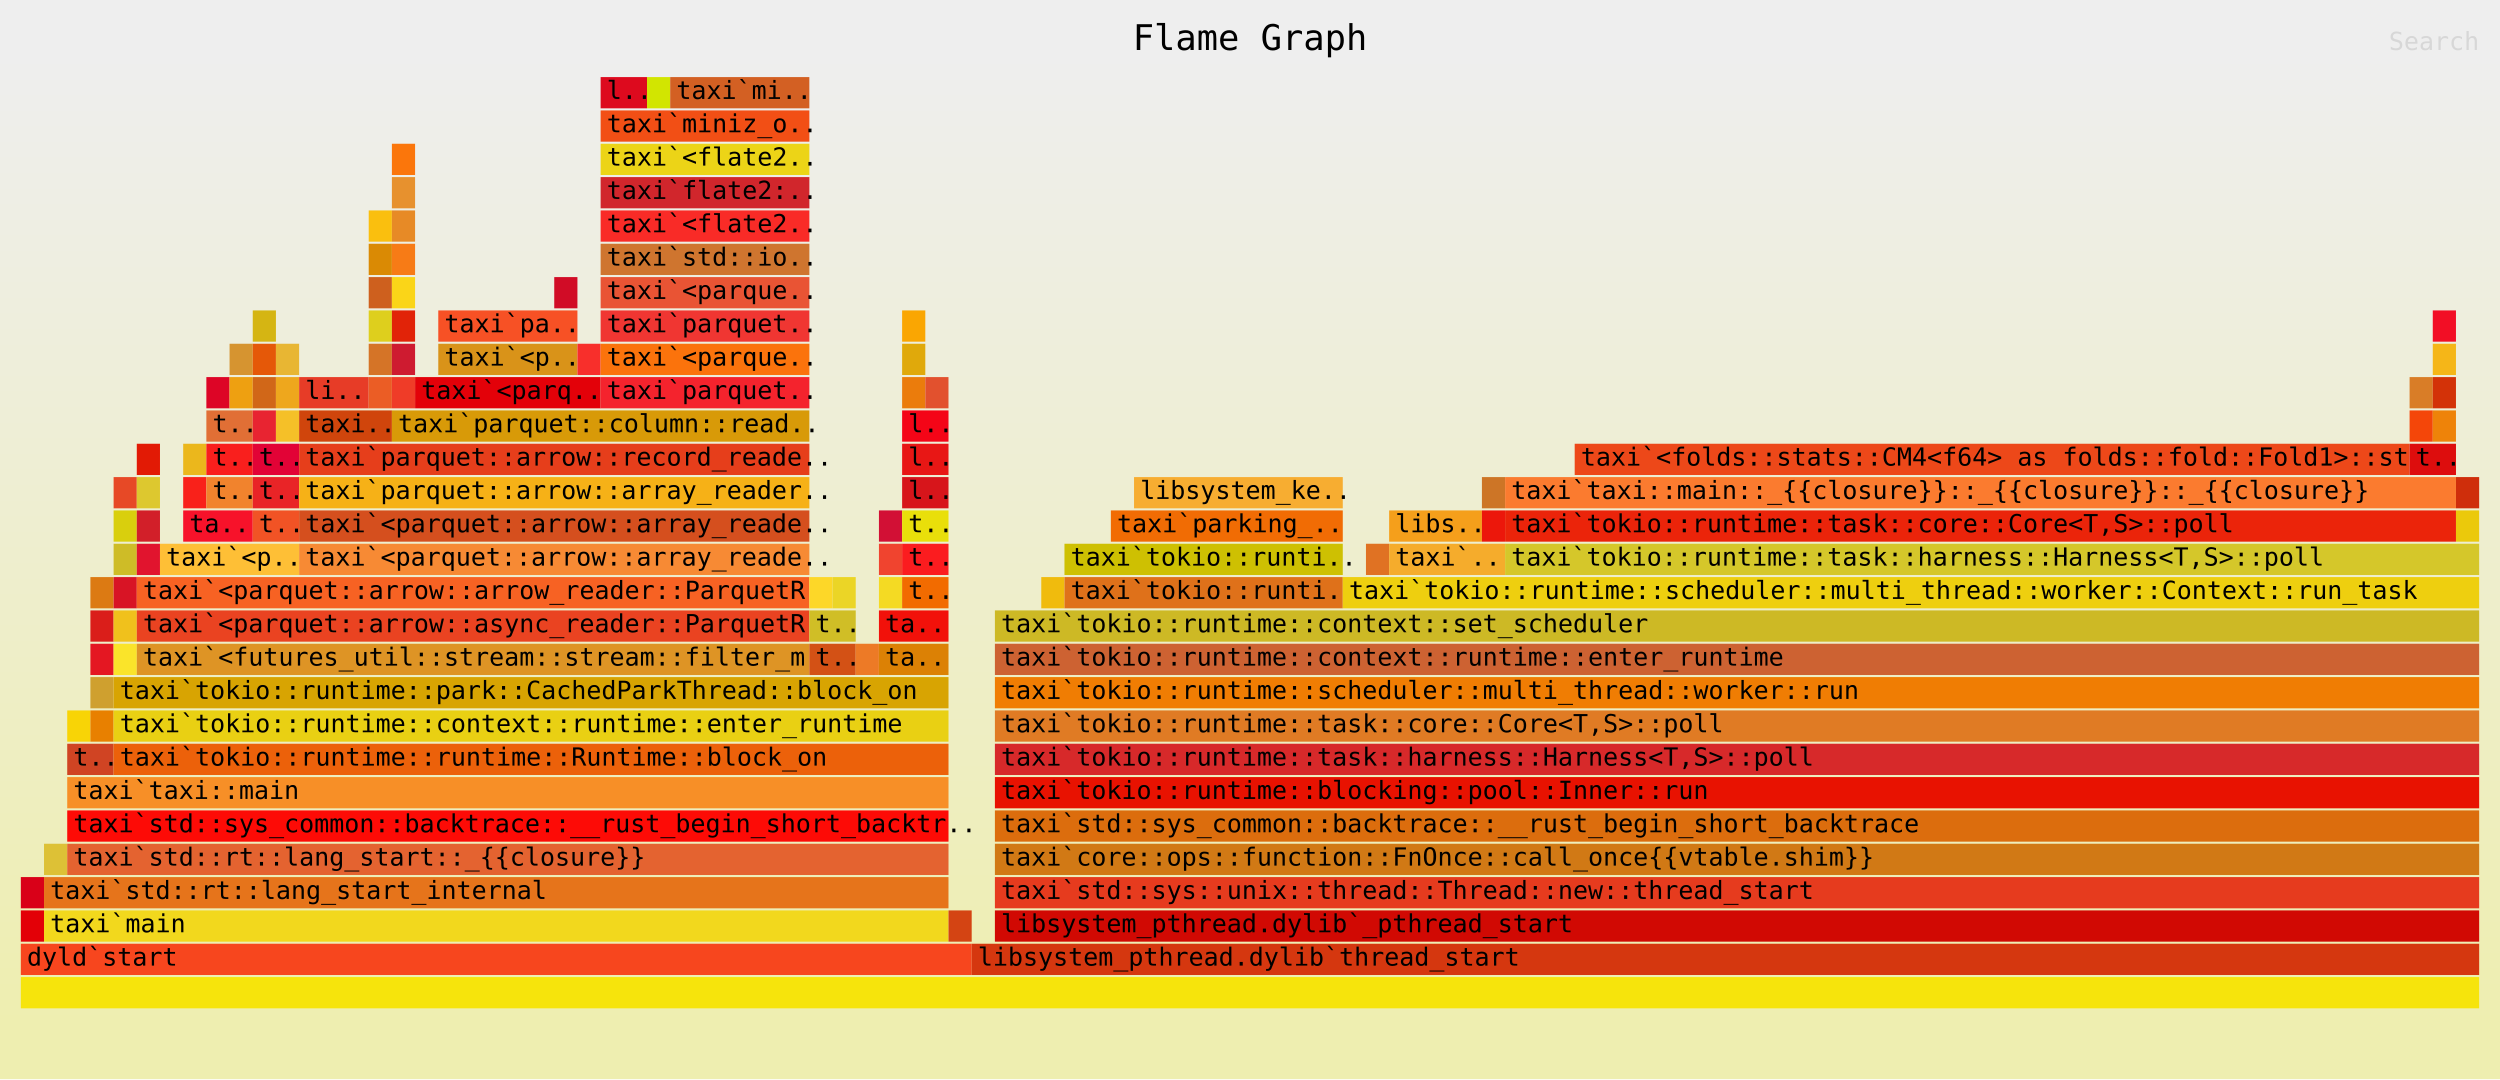
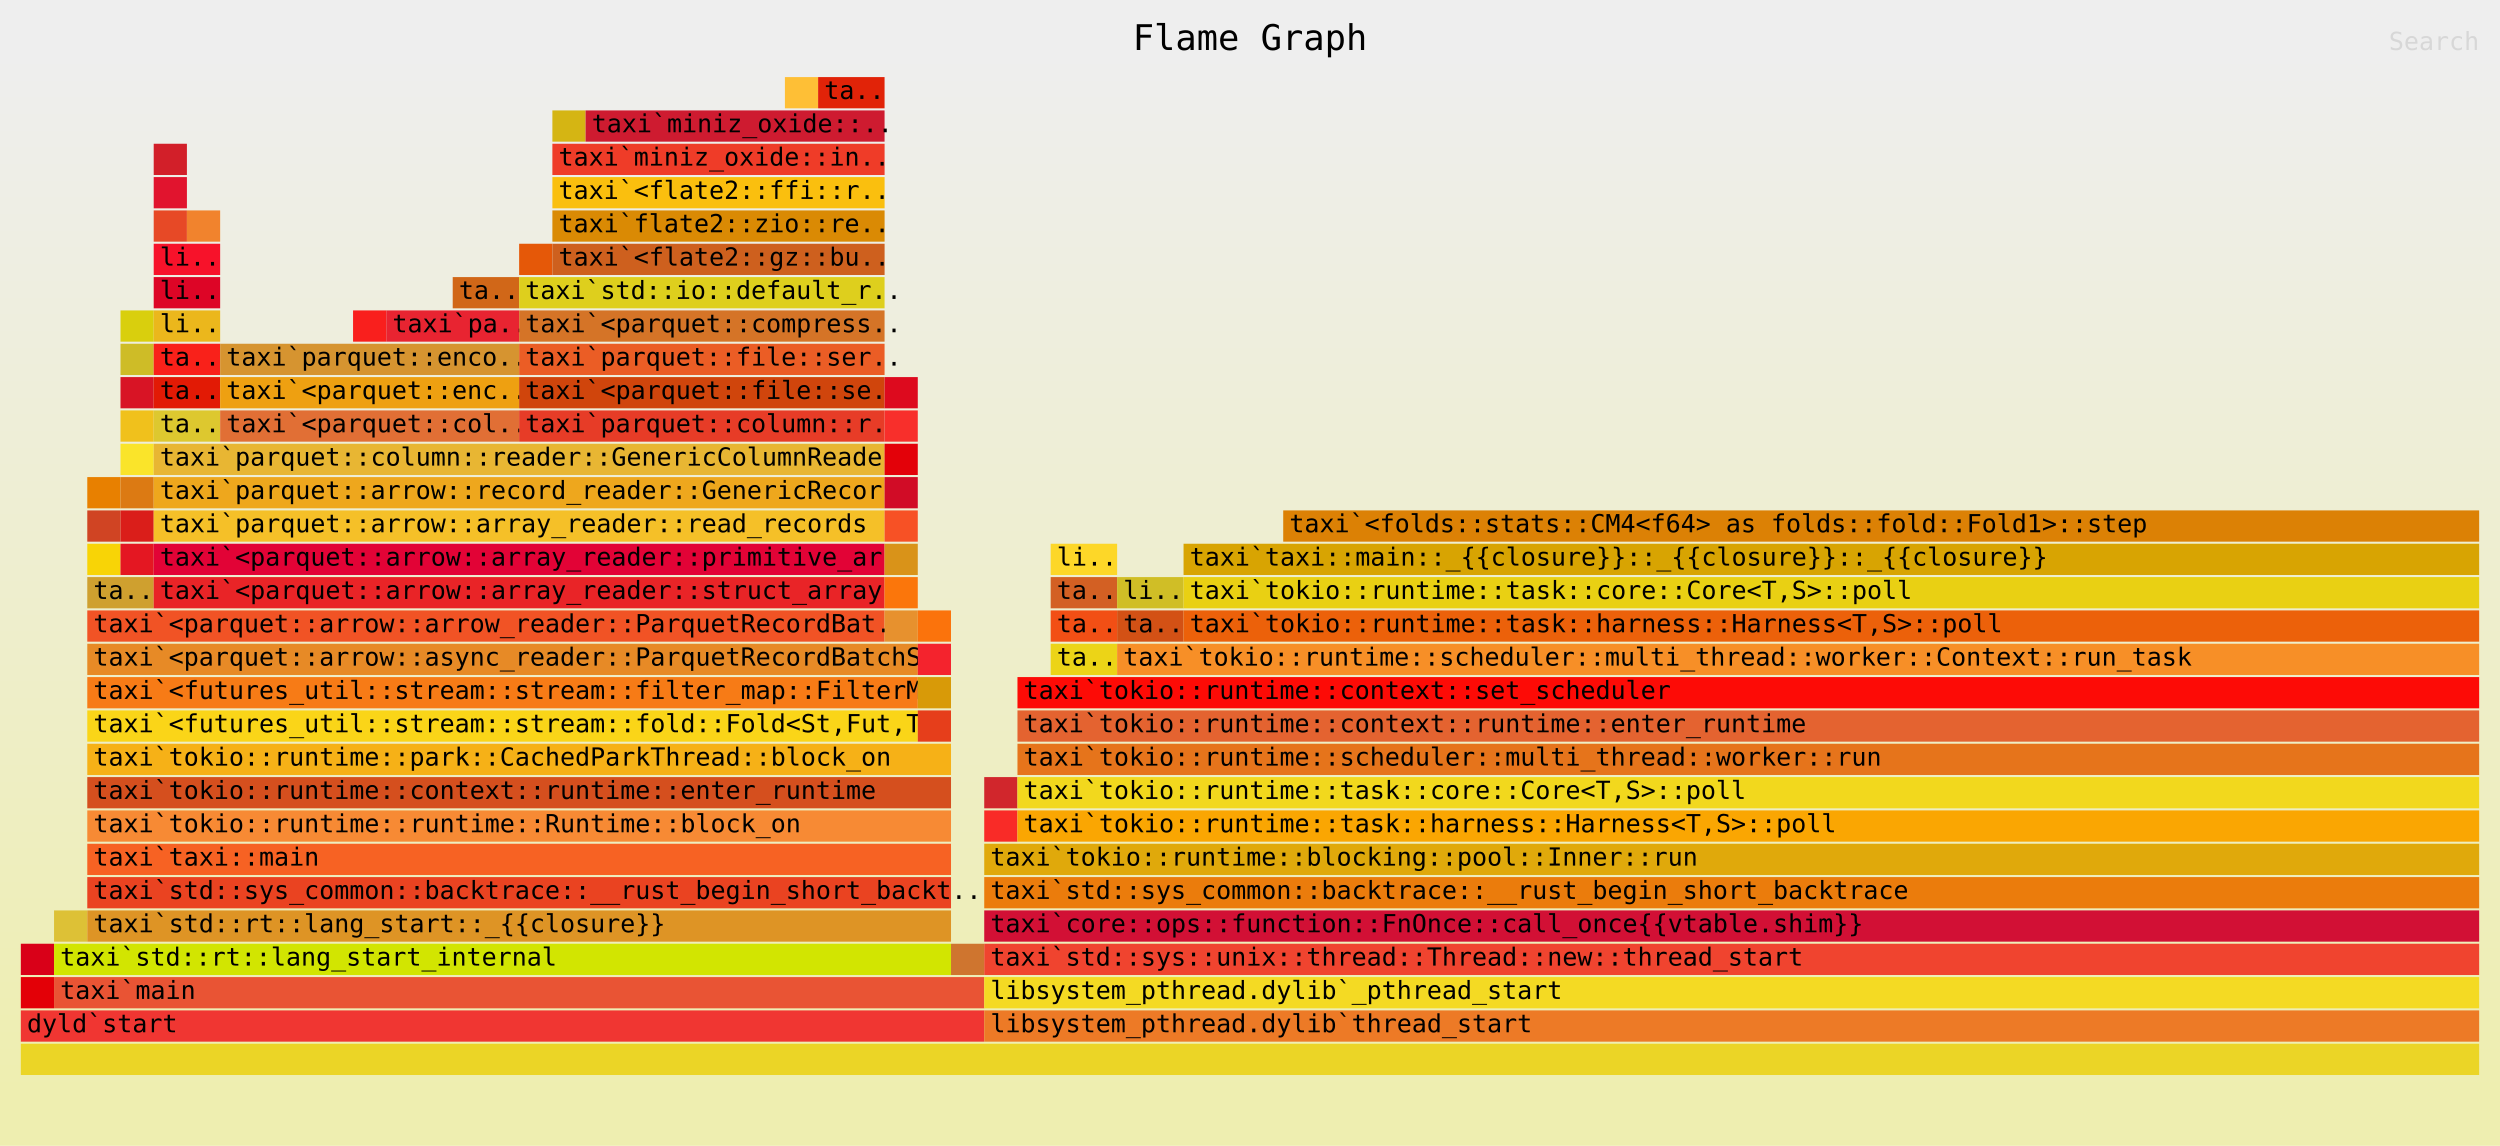
- <svg xmlns="http://www.w3.org/2000/svg" xmlns:ns1="http://github.com/jonhoo/inferno" version="1.1" width="1200" height="518" viewBox="0 0 1200 518">
+ <svg xmlns="http://www.w3.org/2000/svg" xmlns:ns1="http://github.com/jonhoo/inferno" version="1.1" width="1200" height="550" viewBox="0 0 1200 550">
  <defs>
    <linearGradient id="background" y1="0" y2="1" x1="0" x2="0">
      <stop stop-color="#eeeeee" offset="5%" />
      <stop stop-color="#eeeeb0" offset="95%" />
    </linearGradient>
  </defs>
  <style type="text/css">
text { font-family:monospace; font-size:12px }
#title { text-anchor:middle; font-size:17px; }
#matched { text-anchor:end; }
#search { text-anchor:end; opacity:0.1; cursor:pointer; }
#search:hover, #search.show { opacity:1; }
#subtitle { text-anchor:middle; font-color:rgb(160,160,160); }
#unzoom { cursor:pointer; }
#frames &gt; *:hover { stroke:black; stroke-width:0.5; cursor:pointer; }
.hide { display:none; }
.parent { opacity:0.5; }
</style>
-   <rect x="0" y="0" width="100%" height="518" fill="url(#background)" />
+   <rect x="0" y="0" width="100%" height="550" fill="url(#background)" />
  <text id="title" fill="rgb(0,0,0)" x="50%" y="24.00">Flame Graph</text>
-   <text id="details" fill="rgb(0,0,0)" x="10" y="501.00"> </text>
+   <text id="details" fill="rgb(0,0,0)" x="10" y="533.00"> </text>
  <text id="unzoom" class="hide" fill="rgb(0,0,0)" x="10" y="24.00">Reset Zoom</text>
  <text id="search" fill="rgb(0,0,0)" x="1190" y="24.00">Search</text>
-   <text id="matched" fill="rgb(0,0,0)" x="1190" y="501.00"> </text>
-   <svg id="frames" x="10" width="1180" total_samples="106">
-     <g>
-       <rect x="0%" y="437" width="0.943%" height="15" fill="rgb(227,0,7)" ns1:x="0" ns1:w="1" />
-       <text x="0.25%" y="447.50" />
-     </g>
-     <g>
-       <rect x="0%" y="421" width="0.943%" height="15" fill="rgb(217,0,24)" ns1:x="0" ns1:w="1" />
-       <text x="0.25%" y="431.50" />
-     </g>
-     <g>
-       <rect x="0.943%" y="405" width="0.943%" height="15" fill="rgb(221,193,54)" ns1:x="1" ns1:w="1" />
-       <text x="1.193%" y="415.50" />
-     </g>
-     <g>
-       <rect x="1.887%" y="341" width="0.943%" height="15" fill="rgb(248,212,6)" ns1:x="2" ns1:w="1" />
-       <text x="2.137%" y="351.50" />
-     </g>
-     <g>
-       <rect x="1.887%" y="357" width="1.887%" height="15" fill="rgb(208,68,35)" ns1:x="2" ns1:w="2" />
-       <text x="2.137%" y="367.50">t..</text>
-     </g>
-     <g>
-       <rect x="2.83%" y="341" width="0.943%" height="15" fill="rgb(232,128,0)" ns1:x="3" ns1:w="1" />
-       <text x="3.08%" y="351.50" />
-     </g>
-     <g>
-       <rect x="2.83%" y="325" width="0.943%" height="15" fill="rgb(207,160,47)" ns1:x="3" ns1:w="1" />
-       <text x="3.08%" y="335.50" />
-     </g>
-     <g>
-       <rect x="2.83%" y="309" width="0.943%" height="15" fill="rgb(228,23,34)" ns1:x="3" ns1:w="1" />
-       <text x="3.08%" y="319.50" />
-     </g>
-     <g>
-       <rect x="2.83%" y="293" width="0.943%" height="15" fill="rgb(218,30,26)" ns1:x="3" ns1:w="1" />
-       <text x="3.08%" y="303.50" />
-     </g>
-     <g>
-       <rect x="2.83%" y="277" width="0.943%" height="15" fill="rgb(220,122,19)" ns1:x="3" ns1:w="1" />
-       <text x="3.08%" y="287.50" />
-     </g>
-     <g>
-       <rect x="3.774%" y="309" width="0.943%" height="15" fill="rgb(250,228,42)" ns1:x="4" ns1:w="1" />
-       <text x="4.024%" y="319.50" />
-     </g>
-     <g>
-       <rect x="3.774%" y="293" width="0.943%" height="15" fill="rgb(240,193,28)" ns1:x="4" ns1:w="1" />
-       <text x="4.024%" y="303.50" />
-     </g>
-     <g>
-       <rect x="3.774%" y="277" width="0.943%" height="15" fill="rgb(216,20,37)" ns1:x="4" ns1:w="1" />
-       <text x="4.024%" y="287.50" />
-     </g>
-     <g>
-       <rect x="3.774%" y="261" width="0.943%" height="15" fill="rgb(206,188,39)" ns1:x="4" ns1:w="1" />
-       <text x="4.024%" y="271.50" />
-     </g>
-     <g>
-       <rect x="3.774%" y="245" width="0.943%" height="15" fill="rgb(217,207,13)" ns1:x="4" ns1:w="1" />
-       <text x="4.024%" y="255.50" />
-     </g>
-     <g>
-       <rect x="3.774%" y="229" width="0.943%" height="15" fill="rgb(231,73,38)" ns1:x="4" ns1:w="1" />
-       <text x="4.024%" y="239.50" />
-     </g>
-     <g>
-       <rect x="4.717%" y="261" width="0.943%" height="15" fill="rgb(225,20,46)" ns1:x="5" ns1:w="1" />
-       <text x="4.967%" y="271.50" />
-     </g>
-     <g>
-       <rect x="4.717%" y="245" width="0.943%" height="15" fill="rgb(210,31,41)" ns1:x="5" ns1:w="1" />
-       <text x="4.967%" y="255.50" />
-     </g>
-     <g>
-       <rect x="4.717%" y="229" width="0.943%" height="15" fill="rgb(221,200,47)" ns1:x="5" ns1:w="1" />
-       <text x="4.967%" y="239.50" />
-     </g>
-     <g>
-       <rect x="4.717%" y="213" width="0.943%" height="15" fill="rgb(226,26,5)" ns1:x="5" ns1:w="1" />
-       <text x="4.967%" y="223.50" />
-     </g>
-     <g>
-       <rect x="6.604%" y="229" width="0.943%" height="15" fill="rgb(249,33,26)" ns1:x="7" ns1:w="1" />
-       <text x="6.854%" y="239.50" />
-     </g>
-     <g>
-       <rect x="6.604%" y="213" width="0.943%" height="15" fill="rgb(235,183,28)" ns1:x="7" ns1:w="1" />
-       <text x="6.854%" y="223.50" />
-     </g>
-     <g>
-       <rect x="7.547%" y="181" width="0.943%" height="15" fill="rgb(221,5,38)" ns1:x="8" ns1:w="1" />
-       <text x="7.797%" y="191.50" />
-     </g>
-     <g>
-       <rect x="6.604%" y="245" width="2.83%" height="15" fill="rgb(247,18,42)" ns1:x="7" ns1:w="3" />
-       <text x="6.854%" y="255.50">ta..</text>
-     </g>
-     <g>
-       <rect x="7.547%" y="229" width="1.887%" height="15" fill="rgb(241,131,45)" ns1:x="8" ns1:w="2" />
-       <text x="7.797%" y="239.50">t..</text>
-     </g>
-     <g>
-       <rect x="7.547%" y="213" width="1.887%" height="15" fill="rgb(249,31,29)" ns1:x="8" ns1:w="2" />
-       <text x="7.797%" y="223.50">t..</text>
-     </g>
-     <g>
-       <rect x="7.547%" y="197" width="1.887%" height="15" fill="rgb(225,111,53)" ns1:x="8" ns1:w="2" />
-       <text x="7.797%" y="207.50">t..</text>
-     </g>
-     <g>
-       <rect x="8.491%" y="181" width="0.943%" height="15" fill="rgb(238,160,17)" ns1:x="9" ns1:w="1" />
-       <text x="8.741%" y="191.50" />
-     </g>
-     <g>
-       <rect x="8.491%" y="165" width="0.943%" height="15" fill="rgb(214,148,48)" ns1:x="9" ns1:w="1" />
-       <text x="8.741%" y="175.50" />
-     </g>
-     <g>
-       <rect x="9.434%" y="197" width="0.943%" height="15" fill="rgb(232,36,49)" ns1:x="10" ns1:w="1" />
-       <text x="9.684%" y="207.50" />
-     </g>
-     <g>
-       <rect x="9.434%" y="181" width="0.943%" height="15" fill="rgb(209,103,24)" ns1:x="10" ns1:w="1" />
-       <text x="9.684%" y="191.50" />
-     </g>
-     <g>
-       <rect x="9.434%" y="165" width="0.943%" height="15" fill="rgb(229,88,8)" ns1:x="10" ns1:w="1" />
-       <text x="9.684%" y="175.50" />
-     </g>
-     <g>
-       <rect x="9.434%" y="149" width="0.943%" height="15" fill="rgb(213,181,19)" ns1:x="10" ns1:w="1" />
-       <text x="9.684%" y="159.50" />
-     </g>
-     <g>
-       <rect x="5.66%" y="261" width="5.66%" height="15" fill="rgb(254,191,54)" ns1:x="6" ns1:w="6" />
-       <text x="5.91%" y="271.50">taxi`&lt;p..</text>
-     </g>
-     <g>
-       <rect x="9.434%" y="245" width="1.887%" height="15" fill="rgb(241,83,37)" ns1:x="10" ns1:w="2" />
-       <text x="9.684%" y="255.50">t..</text>
-     </g>
-     <g>
-       <rect x="9.434%" y="229" width="1.887%" height="15" fill="rgb(233,36,39)" ns1:x="10" ns1:w="2" />
-       <text x="9.684%" y="239.50">t..</text>
-     </g>
-     <g>
-       <rect x="9.434%" y="213" width="1.887%" height="15" fill="rgb(226,3,54)" ns1:x="10" ns1:w="2" />
-       <text x="9.684%" y="223.50">t..</text>
-     </g>
-     <g>
-       <rect x="10.377%" y="197" width="0.943%" height="15" fill="rgb(245,192,40)" ns1:x="11" ns1:w="1" />
-       <text x="10.627%" y="207.50" />
-     </g>
-     <g>
-       <rect x="10.377%" y="181" width="0.943%" height="15" fill="rgb(238,167,29)" ns1:x="11" ns1:w="1" />
-       <text x="10.627%" y="191.50" />
-     </g>
-     <g>
-       <rect x="10.377%" y="165" width="0.943%" height="15" fill="rgb(232,182,51)" ns1:x="11" ns1:w="1" />
-       <text x="10.627%" y="175.50" />
-     </g>
-     <g>
-       <rect x="11.321%" y="181" width="2.83%" height="15" fill="rgb(231,60,39)" ns1:x="12" ns1:w="3" />
-       <text x="11.571%" y="191.50">li..</text>
-     </g>
-     <g>
-       <rect x="11.321%" y="197" width="3.774%" height="15" fill="rgb(208,69,12)" ns1:x="12" ns1:w="4" />
-       <text x="11.571%" y="207.50">taxi..</text>
-     </g>
-     <g>
-       <rect x="14.151%" y="181" width="0.943%" height="15" fill="rgb(235,93,37)" ns1:x="15" ns1:w="1" />
-       <text x="14.401%" y="191.50" />
-     </g>
-     <g>
-       <rect x="14.151%" y="165" width="0.943%" height="15" fill="rgb(213,116,39)" ns1:x="15" ns1:w="1" />
-       <text x="14.401%" y="175.50" />
-     </g>
-     <g>
-       <rect x="14.151%" y="149" width="0.943%" height="15" fill="rgb(222,207,29)" ns1:x="15" ns1:w="1" />
-       <text x="14.401%" y="159.50" />
-     </g>
-     <g>
-       <rect x="14.151%" y="133" width="0.943%" height="15" fill="rgb(206,96,30)" ns1:x="15" ns1:w="1" />
-       <text x="14.401%" y="143.50" />
-     </g>
-     <g>
-       <rect x="14.151%" y="117" width="0.943%" height="15" fill="rgb(218,138,4)" ns1:x="15" ns1:w="1" />
-       <text x="14.401%" y="127.50" />
-     </g>
-     <g>
-       <rect x="14.151%" y="101" width="0.943%" height="15" fill="rgb(250,191,14)" ns1:x="15" ns1:w="1" />
-       <text x="14.401%" y="111.50" />
-     </g>
-     <g>
-       <rect x="15.094%" y="181" width="0.943%" height="15" fill="rgb(239,60,40)" ns1:x="16" ns1:w="1" />
-       <text x="15.344%" y="191.50" />
-     </g>
-     <g>
-       <rect x="15.094%" y="165" width="0.943%" height="15" fill="rgb(206,27,48)" ns1:x="16" ns1:w="1" />
-       <text x="15.344%" y="175.50" />
-     </g>
-     <g>
-       <rect x="15.094%" y="149" width="0.943%" height="15" fill="rgb(225,35,8)" ns1:x="16" ns1:w="1" />
-       <text x="15.344%" y="159.50" />
-     </g>
-     <g>
-       <rect x="15.094%" y="133" width="0.943%" height="15" fill="rgb(250,213,24)" ns1:x="16" ns1:w="1" />
-       <text x="15.344%" y="143.50" />
-     </g>
-     <g>
-       <rect x="15.094%" y="117" width="0.943%" height="15" fill="rgb(247,123,22)" ns1:x="16" ns1:w="1" />
-       <text x="15.344%" y="127.50" />
-     </g>
-     <g>
-       <rect x="15.094%" y="101" width="0.943%" height="15" fill="rgb(231,138,38)" ns1:x="16" ns1:w="1" />
-       <text x="15.344%" y="111.50" />
-     </g>
-     <g>
-       <rect x="15.094%" y="85" width="0.943%" height="15" fill="rgb(231,145,46)" ns1:x="16" ns1:w="1" />
-       <text x="15.344%" y="95.50" />
-     </g>
-     <g>
-       <rect x="15.094%" y="69" width="0.943%" height="15" fill="rgb(251,118,11)" ns1:x="16" ns1:w="1" />
-       <text x="15.344%" y="79.50" />
-     </g>
-     <g>
-       <rect x="16.981%" y="165" width="5.66%" height="15" fill="rgb(217,147,25)" ns1:x="18" ns1:w="6" />
-       <text x="17.231%" y="175.50">taxi`&lt;p..</text>
-     </g>
-     <g>
-       <rect x="16.981%" y="149" width="5.66%" height="15" fill="rgb(247,81,37)" ns1:x="18" ns1:w="6" />
-       <text x="17.231%" y="159.50">taxi`pa..</text>
-     </g>
-     <g>
-       <rect x="21.698%" y="133" width="0.943%" height="15" fill="rgb(209,12,38)" ns1:x="23" ns1:w="1" />
-       <text x="21.948%" y="143.50" />
-     </g>
-     <g>
-       <rect x="16.038%" y="181" width="7.547%" height="15" fill="rgb(227,1,9)" ns1:x="17" ns1:w="8" />
-       <text x="16.288%" y="191.50">taxi`&lt;parq..</text>
-     </g>
-     <g>
-       <rect x="22.642%" y="165" width="0.943%" height="15" fill="rgb(248,47,43)" ns1:x="24" ns1:w="1" />
-       <text x="22.892%" y="175.50" />
-     </g>
-     <g>
-       <rect x="23.585%" y="37" width="1.887%" height="15" fill="rgb(221,10,30)" ns1:x="25" ns1:w="2" />
-       <text x="23.835%" y="47.50">l..</text>
-     </g>
-     <g>
-       <rect x="25.472%" y="37" width="0.943%" height="15" fill="rgb(210,229,1)" ns1:x="27" ns1:w="1" />
-       <text x="25.722%" y="47.50" />
-     </g>
-     <g>
-       <rect x="4.717%" y="309" width="27.358%" height="15" fill="rgb(222,148,37)" ns1:x="5" ns1:w="29" />
-       <text x="4.967%" y="319.50">taxi`&lt;futures_util::stream::stream::filter_m..</text>
-     </g>
-     <g>
-       <rect x="4.717%" y="293" width="27.358%" height="15" fill="rgb(234,67,33)" ns1:x="5" ns1:w="29" />
-       <text x="4.967%" y="303.50">taxi`&lt;parquet::arrow::async_reader::ParquetR..</text>
-     </g>
-     <g>
-       <rect x="4.717%" y="277" width="27.358%" height="15" fill="rgb(247,98,35)" ns1:x="5" ns1:w="29" />
-       <text x="4.967%" y="287.50">taxi`&lt;parquet::arrow::arrow_reader::ParquetR..</text>
-     </g>
-     <g>
-       <rect x="11.321%" y="261" width="20.755%" height="15" fill="rgb(247,138,52)" ns1:x="12" ns1:w="22" />
-       <text x="11.571%" y="271.50">taxi`&lt;parquet::arrow::array_reade..</text>
-     </g>
-     <g>
-       <rect x="11.321%" y="245" width="20.755%" height="15" fill="rgb(213,79,30)" ns1:x="12" ns1:w="22" />
-       <text x="11.571%" y="255.50">taxi`&lt;parquet::arrow::array_reade..</text>
-     </g>
-     <g>
-       <rect x="11.321%" y="229" width="20.755%" height="15" fill="rgb(246,177,23)" ns1:x="12" ns1:w="22" />
-       <text x="11.571%" y="239.50">taxi`parquet::arrow::array_reader..</text>
-     </g>
-     <g>
-       <rect x="11.321%" y="213" width="20.755%" height="15" fill="rgb(230,62,27)" ns1:x="12" ns1:w="22" />
-       <text x="11.571%" y="223.50">taxi`parquet::arrow::record_reade..</text>
-     </g>
-     <g>
-       <rect x="15.094%" y="197" width="16.981%" height="15" fill="rgb(216,154,8)" ns1:x="16" ns1:w="18" />
-       <text x="15.344%" y="207.50">taxi`parquet::column::read..</text>
-     </g>
-     <g>
-       <rect x="23.585%" y="181" width="8.491%" height="15" fill="rgb(244,35,45)" ns1:x="25" ns1:w="9" />
-       <text x="23.835%" y="191.50">taxi`parquet..</text>
-     </g>
-     <g>
-       <rect x="23.585%" y="165" width="8.491%" height="15" fill="rgb(251,115,12)" ns1:x="25" ns1:w="9" />
-       <text x="23.835%" y="175.50">taxi`&lt;parque..</text>
-     </g>
-     <g>
-       <rect x="23.585%" y="149" width="8.491%" height="15" fill="rgb(240,54,50)" ns1:x="25" ns1:w="9" />
-       <text x="23.835%" y="159.50">taxi`parquet..</text>
-     </g>
-     <g>
-       <rect x="23.585%" y="133" width="8.491%" height="15" fill="rgb(233,84,52)" ns1:x="25" ns1:w="9" />
-       <text x="23.835%" y="143.50">taxi`&lt;parque..</text>
-     </g>
-     <g>
-       <rect x="23.585%" y="117" width="8.491%" height="15" fill="rgb(207,117,47)" ns1:x="25" ns1:w="9" />
-       <text x="23.835%" y="127.50">taxi`std::io..</text>
-     </g>
-     <g>
-       <rect x="23.585%" y="101" width="8.491%" height="15" fill="rgb(249,43,39)" ns1:x="25" ns1:w="9" />
-       <text x="23.835%" y="111.50">taxi`&lt;flate2..</text>
-     </g>
-     <g>
-       <rect x="23.585%" y="85" width="8.491%" height="15" fill="rgb(209,38,44)" ns1:x="25" ns1:w="9" />
-       <text x="23.835%" y="95.50">taxi`flate2:..</text>
-     </g>
-     <g>
-       <rect x="23.585%" y="69" width="8.491%" height="15" fill="rgb(236,212,23)" ns1:x="25" ns1:w="9" />
-       <text x="23.835%" y="79.50">taxi`&lt;flate2..</text>
-     </g>
-     <g>
-       <rect x="23.585%" y="53" width="8.491%" height="15" fill="rgb(242,79,21)" ns1:x="25" ns1:w="9" />
-       <text x="23.835%" y="63.50">taxi`miniz_o..</text>
-     </g>
-     <g>
-       <rect x="26.415%" y="37" width="5.66%" height="15" fill="rgb(211,96,35)" ns1:x="28" ns1:w="6" />
-       <text x="26.665%" y="47.50">taxi`mi..</text>
-     </g>
-     <g>
-       <rect x="32.075%" y="277" width="0.943%" height="15" fill="rgb(253,215,40)" ns1:x="34" ns1:w="1" />
-       <text x="32.325%" y="287.50" />
-     </g>
-     <g>
-       <rect x="32.075%" y="309" width="1.887%" height="15" fill="rgb(211,81,21)" ns1:x="34" ns1:w="2" />
-       <text x="32.325%" y="319.50">t..</text>
-     </g>
-     <g>
-       <rect x="32.075%" y="293" width="1.887%" height="15" fill="rgb(208,190,38)" ns1:x="34" ns1:w="2" />
-       <text x="32.325%" y="303.50">t..</text>
-     </g>
-     <g>
-       <rect x="33.019%" y="277" width="0.943%" height="15" fill="rgb(235,213,38)" ns1:x="35" ns1:w="1" />
-       <text x="33.269%" y="287.50" />
-     </g>
-     <g>
-       <rect x="33.962%" y="309" width="0.943%" height="15" fill="rgb(237,122,38)" ns1:x="36" ns1:w="1" />
-       <text x="34.212%" y="319.50" />
-     </g>
-     <g>
-       <rect x="34.906%" y="277" width="0.943%" height="15" fill="rgb(244,218,35)" ns1:x="37" ns1:w="1" />
-       <text x="35.156%" y="287.50" />
-     </g>
-     <g>
-       <rect x="34.906%" y="261" width="0.943%" height="15" fill="rgb(240,68,47)" ns1:x="37" ns1:w="1" />
-       <text x="35.156%" y="271.50" />
-     </g>
-     <g>
-       <rect x="34.906%" y="245" width="0.943%" height="15" fill="rgb(210,16,53)" ns1:x="37" ns1:w="1" />
-       <text x="35.156%" y="255.50" />
-     </g>
-     <g>
-       <rect x="35.849%" y="181" width="0.943%" height="15" fill="rgb(235,124,12)" ns1:x="38" ns1:w="1" />
-       <text x="36.099%" y="191.50" />
-     </g>
-     <g>
-       <rect x="35.849%" y="165" width="0.943%" height="15" fill="rgb(224,169,11)" ns1:x="38" ns1:w="1" />
-       <text x="36.099%" y="175.50" />
-     </g>
-     <g>
-       <rect x="35.849%" y="149" width="0.943%" height="15" fill="rgb(250,166,2)" ns1:x="38" ns1:w="1" />
-       <text x="36.099%" y="159.50" />
-     </g>
-     <g>
-       <rect x="0.943%" y="437" width="36.792%" height="15" fill="rgb(242,216,29)" ns1:x="1" ns1:w="39" />
-       <text x="1.193%" y="447.50">taxi`main</text>
-     </g>
-     <g>
-       <rect x="0.943%" y="421" width="36.792%" height="15" fill="rgb(230,116,27)" ns1:x="1" ns1:w="39" />
-       <text x="1.193%" y="431.50">taxi`std::rt::lang_start_internal</text>
-     </g>
-     <g>
-       <rect x="1.887%" y="405" width="35.849%" height="15" fill="rgb(228,99,48)" ns1:x="2" ns1:w="38" />
-       <text x="2.137%" y="415.50">taxi`std::rt::lang_start::_{{closure}}</text>
-     </g>
-     <g>
-       <rect x="1.887%" y="389" width="35.849%" height="15" fill="rgb(253,11,6)" ns1:x="2" ns1:w="38" />
-       <text x="2.137%" y="399.50">taxi`std::sys_common::backtrace::__rust_begin_short_backtr..</text>
-     </g>
-     <g>
-       <rect x="1.887%" y="373" width="35.849%" height="15" fill="rgb(247,143,39)" ns1:x="2" ns1:w="38" />
-       <text x="2.137%" y="383.50">taxi`taxi::main</text>
-     </g>
-     <g>
-       <rect x="3.774%" y="357" width="33.962%" height="15" fill="rgb(236,97,10)" ns1:x="4" ns1:w="36" />
-       <text x="4.024%" y="367.50">taxi`tokio::runtime::runtime::Runtime::block_on</text>
-     </g>
-     <g>
-       <rect x="3.774%" y="341" width="33.962%" height="15" fill="rgb(233,208,19)" ns1:x="4" ns1:w="36" />
-       <text x="4.024%" y="351.50">taxi`tokio::runtime::context::runtime::enter_runtime</text>
-     </g>
-     <g>
-       <rect x="3.774%" y="325" width="33.962%" height="15" fill="rgb(216,164,2)" ns1:x="4" ns1:w="36" />
-       <text x="4.024%" y="335.50">taxi`tokio::runtime::park::CachedParkThread::block_on</text>
-     </g>
-     <g>
-       <rect x="34.906%" y="309" width="2.83%" height="15" fill="rgb(220,129,5)" ns1:x="37" ns1:w="3" />
-       <text x="35.156%" y="319.50">ta..</text>
-     </g>
-     <g>
-       <rect x="34.906%" y="293" width="2.83%" height="15" fill="rgb(242,17,10)" ns1:x="37" ns1:w="3" />
-       <text x="35.156%" y="303.50">ta..</text>
-     </g>
-     <g>
-       <rect x="35.849%" y="277" width="1.887%" height="15" fill="rgb(242,107,0)" ns1:x="38" ns1:w="2" />
-       <text x="36.099%" y="287.50">t..</text>
-     </g>
-     <g>
-       <rect x="35.849%" y="261" width="1.887%" height="15" fill="rgb(251,28,31)" ns1:x="38" ns1:w="2" />
-       <text x="36.099%" y="271.50">t..</text>
-     </g>
-     <g>
-       <rect x="35.849%" y="245" width="1.887%" height="15" fill="rgb(233,223,10)" ns1:x="38" ns1:w="2" />
-       <text x="36.099%" y="255.50">t..</text>
-     </g>
-     <g>
-       <rect x="35.849%" y="229" width="1.887%" height="15" fill="rgb(215,21,27)" ns1:x="38" ns1:w="2" />
-       <text x="36.099%" y="239.50">l..</text>
-     </g>
-     <g>
-       <rect x="35.849%" y="213" width="1.887%" height="15" fill="rgb(232,23,21)" ns1:x="38" ns1:w="2" />
-       <text x="36.099%" y="223.50">l..</text>
-     </g>
-     <g>
-       <rect x="35.849%" y="197" width="1.887%" height="15" fill="rgb(244,5,23)" ns1:x="38" ns1:w="2" />
-       <text x="36.099%" y="207.50">l..</text>
-     </g>
-     <g>
-       <rect x="36.792%" y="181" width="0.943%" height="15" fill="rgb(226,81,46)" ns1:x="39" ns1:w="1" />
-       <text x="37.042%" y="191.50" />
-     </g>
-     <g>
-       <rect x="0%" y="453" width="38.679%" height="15" fill="rgb(247,70,30)" ns1:x="0" ns1:w="41" />
-       <text x="0.25%" y="463.50">dyld`start</text>
-     </g>
-     <g>
-       <rect x="37.736%" y="437" width="0.943%" height="15" fill="rgb(212,68,19)" ns1:x="40" ns1:w="1" />
-       <text x="37.986%" y="447.50" />
-     </g>
-     <g>
-       <rect x="41.509%" y="277" width="0.943%" height="15" fill="rgb(240,187,13)" ns1:x="44" ns1:w="1" />
-       <text x="41.759%" y="287.50" />
-     </g>
-     <g>
-       <rect x="42.453%" y="277" width="11.321%" height="15" fill="rgb(223,113,26)" ns1:x="45" ns1:w="12" />
-       <text x="42.703%" y="287.50">taxi`tokio::runti..</text>
-     </g>
-     <g>
-       <rect x="42.453%" y="261" width="11.321%" height="15" fill="rgb(206,192,2)" ns1:x="45" ns1:w="12" />
-       <text x="42.703%" y="271.50">taxi`tokio::runti..</text>
-     </g>
-     <g>
-       <rect x="44.34%" y="245" width="9.434%" height="15" fill="rgb(241,108,4)" ns1:x="47" ns1:w="10" />
-       <text x="44.59%" y="255.50">taxi`parking_..</text>
-     </g>
-     <g>
-       <rect x="45.283%" y="229" width="8.491%" height="15" fill="rgb(247,173,49)" ns1:x="48" ns1:w="9" />
-       <text x="45.533%" y="239.50">libsystem_ke..</text>
-     </g>
-     <g>
-       <rect x="54.717%" y="261" width="0.943%" height="15" fill="rgb(224,114,35)" ns1:x="58" ns1:w="1" />
-       <text x="54.967%" y="271.50" />
-     </g>
-     <g>
-       <rect x="55.66%" y="245" width="3.774%" height="15" fill="rgb(245,159,27)" ns1:x="59" ns1:w="4" />
-       <text x="55.91%" y="255.50">libs..</text>
-     </g>
-     <g>
-       <rect x="55.66%" y="261" width="4.717%" height="15" fill="rgb(245,172,44)" ns1:x="59" ns1:w="5" />
-       <text x="55.91%" y="271.50">taxi`..</text>
-     </g>
-     <g>
-       <rect x="59.434%" y="245" width="0.943%" height="15" fill="rgb(236,23,11)" ns1:x="63" ns1:w="1" />
-       <text x="59.684%" y="255.50" />
-     </g>
-     <g>
-       <rect x="59.434%" y="229" width="0.943%" height="15" fill="rgb(205,117,38)" ns1:x="63" ns1:w="1" />
-       <text x="59.684%" y="239.50" />
-     </g>
-     <g>
-       <rect x="63.208%" y="213" width="33.962%" height="15" fill="rgb(237,72,25)" ns1:x="67" ns1:w="36" />
-       <text x="63.458%" y="223.50">taxi`&lt;folds::stats::CM4&lt;f64&gt; as folds::fold::Fold1&gt;::st..</text>
-     </g>
-     <g>
-       <rect x="97.17%" y="197" width="0.943%" height="15" fill="rgb(244,70,9)" ns1:x="103" ns1:w="1" />
-       <text x="97.42%" y="207.50" />
-     </g>
-     <g>
-       <rect x="97.17%" y="181" width="0.943%" height="15" fill="rgb(217,125,39)" ns1:x="103" ns1:w="1" />
-       <text x="97.42%" y="191.50" />
-     </g>
-     <g>
-       <rect x="60.377%" y="245" width="38.679%" height="15" fill="rgb(235,36,10)" ns1:x="64" ns1:w="41" />
-       <text x="60.627%" y="255.50">taxi`tokio::runtime::task::core::Core&lt;T,S&gt;::poll</text>
-     </g>
-     <g>
-       <rect x="60.377%" y="229" width="38.679%" height="15" fill="rgb(251,123,47)" ns1:x="64" ns1:w="41" />
-       <text x="60.627%" y="239.50">taxi`taxi::main::_{{closure}}::_{{closure}}::_{{closure}}</text>
-     </g>
-     <g>
-       <rect x="97.17%" y="213" width="1.887%" height="15" fill="rgb(221,13,13)" ns1:x="103" ns1:w="2" />
-       <text x="97.42%" y="223.50">t..</text>
-     </g>
-     <g>
-       <rect x="98.113%" y="197" width="0.943%" height="15" fill="rgb(238,131,9)" ns1:x="104" ns1:w="1" />
-       <text x="98.363%" y="207.50" />
-     </g>
-     <g>
-       <rect x="98.113%" y="181" width="0.943%" height="15" fill="rgb(211,50,8)" ns1:x="104" ns1:w="1" />
-       <text x="98.363%" y="191.50" />
-     </g>
-     <g>
-       <rect x="98.113%" y="165" width="0.943%" height="15" fill="rgb(245,182,24)" ns1:x="104" ns1:w="1" />
-       <text x="98.363%" y="175.50" />
-     </g>
-     <g>
-       <rect x="98.113%" y="149" width="0.943%" height="15" fill="rgb(242,14,37)" ns1:x="104" ns1:w="1" />
-       <text x="98.363%" y="159.50" />
-     </g>
-     <g>
-       <rect x="0%" y="469" width="100%" height="15" fill="rgb(246,228,12)" ns1:x="0" ns1:w="106" />
+   <text id="matched" fill="rgb(0,0,0)" x="1190" y="533.00"> </text>
+   <svg id="frames" x="10" width="1180" total_samples="74">
+     <g>
+       <rect x="0%" y="469" width="1.351%" height="15" fill="rgb(227,0,7)" ns1:x="0" ns1:w="1" />
      <text x="0.25%" y="479.50" />
    </g>
    <g>
-       <rect x="38.679%" y="453" width="61.321%" height="15" fill="rgb(213,55,15)" ns1:x="41" ns1:w="65" />
-       <text x="38.929%" y="463.50">libsystem_pthread.dylib`thread_start</text>
-     </g>
-     <g>
-       <rect x="39.623%" y="437" width="60.377%" height="15" fill="rgb(209,9,3)" ns1:x="42" ns1:w="64" />
-       <text x="39.873%" y="447.50">libsystem_pthread.dylib`_pthread_start</text>
-     </g>
-     <g>
-       <rect x="39.623%" y="421" width="60.377%" height="15" fill="rgb(230,59,30)" ns1:x="42" ns1:w="64" />
-       <text x="39.873%" y="431.50">taxi`std::sys::unix::thread::Thread::new::thread_start</text>
-     </g>
-     <g>
-       <rect x="39.623%" y="405" width="60.377%" height="15" fill="rgb(209,121,21)" ns1:x="42" ns1:w="64" />
-       <text x="39.873%" y="415.50">taxi`core::ops::function::FnOnce::call_once{{vtable.shim}}</text>
-     </g>
-     <g>
-       <rect x="39.623%" y="389" width="60.377%" height="15" fill="rgb(220,109,13)" ns1:x="42" ns1:w="64" />
-       <text x="39.873%" y="399.50">taxi`std::sys_common::backtrace::__rust_begin_short_backtrace</text>
-     </g>
-     <g>
-       <rect x="39.623%" y="373" width="60.377%" height="15" fill="rgb(232,18,1)" ns1:x="42" ns1:w="64" />
-       <text x="39.873%" y="383.50">taxi`tokio::runtime::blocking::pool::Inner::run</text>
-     </g>
-     <g>
-       <rect x="39.623%" y="357" width="60.377%" height="15" fill="rgb(215,41,42)" ns1:x="42" ns1:w="64" />
-       <text x="39.873%" y="367.50">taxi`tokio::runtime::task::harness::Harness&lt;T,S&gt;::poll</text>
-     </g>
-     <g>
-       <rect x="39.623%" y="341" width="60.377%" height="15" fill="rgb(224,123,36)" ns1:x="42" ns1:w="64" />
-       <text x="39.873%" y="351.50">taxi`tokio::runtime::task::core::Core&lt;T,S&gt;::poll</text>
-     </g>
-     <g>
-       <rect x="39.623%" y="325" width="60.377%" height="15" fill="rgb(240,125,3)" ns1:x="42" ns1:w="64" />
-       <text x="39.873%" y="335.50">taxi`tokio::runtime::scheduler::multi_thread::worker::run</text>
-     </g>
-     <g>
-       <rect x="39.623%" y="309" width="60.377%" height="15" fill="rgb(205,98,50)" ns1:x="42" ns1:w="64" />
-       <text x="39.873%" y="319.50">taxi`tokio::runtime::context::runtime::enter_runtime</text>
-     </g>
-     <g>
-       <rect x="39.623%" y="293" width="60.377%" height="15" fill="rgb(205,185,37)" ns1:x="42" ns1:w="64" />
-       <text x="39.873%" y="303.50">taxi`tokio::runtime::context::set_scheduler</text>
-     </g>
-     <g>
-       <rect x="53.774%" y="277" width="46.226%" height="15" fill="rgb(238,207,15)" ns1:x="57" ns1:w="49" />
-       <text x="54.024%" y="287.50">taxi`tokio::runtime::scheduler::multi_thread::worker::Context::run_task</text>
-     </g>
-     <g>
-       <rect x="60.377%" y="261" width="39.623%" height="15" fill="rgb(213,199,42)" ns1:x="64" ns1:w="42" />
-       <text x="60.627%" y="271.50">taxi`tokio::runtime::task::harness::Harness&lt;T,S&gt;::poll</text>
-     </g>
-     <g>
-       <rect x="99.057%" y="245" width="0.943%" height="15" fill="rgb(235,201,11)" ns1:x="105" ns1:w="1" />
-       <text x="99.307%" y="255.50" />
-     </g>
-     <g>
-       <rect x="99.057%" y="229" width="0.943%" height="15" fill="rgb(207,46,11)" ns1:x="105" ns1:w="1" />
-       <text x="99.307%" y="239.50" />
+       <rect x="0%" y="453" width="1.351%" height="15" fill="rgb(217,0,24)" ns1:x="0" ns1:w="1" />
+       <text x="0.25%" y="463.50" />
+     </g>
+     <g>
+       <rect x="1.351%" y="437" width="1.351%" height="15" fill="rgb(221,193,54)" ns1:x="1" ns1:w="1" />
+       <text x="1.601%" y="447.50" />
+     </g>
+     <g>
+       <rect x="2.703%" y="261" width="1.351%" height="15" fill="rgb(248,212,6)" ns1:x="2" ns1:w="1" />
+       <text x="2.953%" y="271.50" />
+     </g>
+     <g>
+       <rect x="2.703%" y="245" width="1.351%" height="15" fill="rgb(208,68,35)" ns1:x="2" ns1:w="1" />
+       <text x="2.953%" y="255.50" />
+     </g>
+     <g>
+       <rect x="2.703%" y="229" width="1.351%" height="15" fill="rgb(232,128,0)" ns1:x="2" ns1:w="1" />
+       <text x="2.953%" y="239.50" />
+     </g>
+     <g>
+       <rect x="2.703%" y="277" width="2.703%" height="15" fill="rgb(207,160,47)" ns1:x="2" ns1:w="2" />
+       <text x="2.953%" y="287.50">ta..</text>
+     </g>
+     <g>
+       <rect x="4.054%" y="261" width="1.351%" height="15" fill="rgb(228,23,34)" ns1:x="3" ns1:w="1" />
+       <text x="4.304%" y="271.50" />
+     </g>
+     <g>
+       <rect x="4.054%" y="245" width="1.351%" height="15" fill="rgb(218,30,26)" ns1:x="3" ns1:w="1" />
+       <text x="4.304%" y="255.50" />
+     </g>
+     <g>
+       <rect x="4.054%" y="229" width="1.351%" height="15" fill="rgb(220,122,19)" ns1:x="3" ns1:w="1" />
+       <text x="4.304%" y="239.50" />
+     </g>
+     <g>
+       <rect x="4.054%" y="213" width="1.351%" height="15" fill="rgb(250,228,42)" ns1:x="3" ns1:w="1" />
+       <text x="4.304%" y="223.50" />
+     </g>
+     <g>
+       <rect x="4.054%" y="197" width="1.351%" height="15" fill="rgb(240,193,28)" ns1:x="3" ns1:w="1" />
+       <text x="4.304%" y="207.50" />
+     </g>
+     <g>
+       <rect x="4.054%" y="181" width="1.351%" height="15" fill="rgb(216,20,37)" ns1:x="3" ns1:w="1" />
+       <text x="4.304%" y="191.50" />
+     </g>
+     <g>
+       <rect x="4.054%" y="165" width="1.351%" height="15" fill="rgb(206,188,39)" ns1:x="3" ns1:w="1" />
+       <text x="4.304%" y="175.50" />
+     </g>
+     <g>
+       <rect x="4.054%" y="149" width="1.351%" height="15" fill="rgb(217,207,13)" ns1:x="3" ns1:w="1" />
+       <text x="4.304%" y="159.50" />
+     </g>
+     <g>
+       <rect x="5.405%" y="101" width="1.351%" height="15" fill="rgb(231,73,38)" ns1:x="4" ns1:w="1" />
+       <text x="5.655%" y="111.50" />
+     </g>
+     <g>
+       <rect x="5.405%" y="85" width="1.351%" height="15" fill="rgb(225,20,46)" ns1:x="4" ns1:w="1" />
+       <text x="5.655%" y="95.50" />
+     </g>
+     <g>
+       <rect x="5.405%" y="69" width="1.351%" height="15" fill="rgb(210,31,41)" ns1:x="4" ns1:w="1" />
+       <text x="5.655%" y="79.50" />
+     </g>
+     <g>
+       <rect x="5.405%" y="197" width="2.703%" height="15" fill="rgb(221,200,47)" ns1:x="4" ns1:w="2" />
+       <text x="5.655%" y="207.50">ta..</text>
+     </g>
+     <g>
+       <rect x="5.405%" y="181" width="2.703%" height="15" fill="rgb(226,26,5)" ns1:x="4" ns1:w="2" />
+       <text x="5.655%" y="191.50">ta..</text>
+     </g>
+     <g>
+       <rect x="5.405%" y="165" width="2.703%" height="15" fill="rgb(249,33,26)" ns1:x="4" ns1:w="2" />
+       <text x="5.655%" y="175.50">ta..</text>
+     </g>
+     <g>
+       <rect x="5.405%" y="149" width="2.703%" height="15" fill="rgb(235,183,28)" ns1:x="4" ns1:w="2" />
+       <text x="5.655%" y="159.50">li..</text>
+     </g>
+     <g>
+       <rect x="5.405%" y="133" width="2.703%" height="15" fill="rgb(221,5,38)" ns1:x="4" ns1:w="2" />
+       <text x="5.655%" y="143.50">li..</text>
+     </g>
+     <g>
+       <rect x="5.405%" y="117" width="2.703%" height="15" fill="rgb(247,18,42)" ns1:x="4" ns1:w="2" />
+       <text x="5.655%" y="127.50">li..</text>
+     </g>
+     <g>
+       <rect x="6.757%" y="101" width="1.351%" height="15" fill="rgb(241,131,45)" ns1:x="5" ns1:w="1" />
+       <text x="7.007%" y="111.50" />
+     </g>
+     <g>
+       <rect x="13.514%" y="149" width="1.351%" height="15" fill="rgb(249,31,29)" ns1:x="10" ns1:w="1" />
+       <text x="13.764%" y="159.50" />
+     </g>
+     <g>
+       <rect x="8.108%" y="197" width="12.162%" height="15" fill="rgb(225,111,53)" ns1:x="6" ns1:w="9" />
+       <text x="8.358%" y="207.50">taxi`&lt;parquet::col..</text>
+     </g>
+     <g>
+       <rect x="8.108%" y="181" width="12.162%" height="15" fill="rgb(238,160,17)" ns1:x="6" ns1:w="9" />
+       <text x="8.358%" y="191.50">taxi`&lt;parquet::enc..</text>
+     </g>
+     <g>
+       <rect x="8.108%" y="165" width="12.162%" height="15" fill="rgb(214,148,48)" ns1:x="6" ns1:w="9" />
+       <text x="8.358%" y="175.50">taxi`parquet::enco..</text>
+     </g>
+     <g>
+       <rect x="14.865%" y="149" width="5.405%" height="15" fill="rgb(232,36,49)" ns1:x="11" ns1:w="4" />
+       <text x="15.115%" y="159.50">taxi`pa..</text>
+     </g>
+     <g>
+       <rect x="17.568%" y="133" width="2.703%" height="15" fill="rgb(209,103,24)" ns1:x="13" ns1:w="2" />
+       <text x="17.818%" y="143.50">ta..</text>
+     </g>
+     <g>
+       <rect x="20.27%" y="117" width="1.351%" height="15" fill="rgb(229,88,8)" ns1:x="15" ns1:w="1" />
+       <text x="20.52%" y="127.50" />
+     </g>
+     <g>
+       <rect x="21.622%" y="53" width="1.351%" height="15" fill="rgb(213,181,19)" ns1:x="16" ns1:w="1" />
+       <text x="21.872%" y="63.50" />
+     </g>
+     <g>
+       <rect x="31.081%" y="37" width="1.351%" height="15" fill="rgb(254,191,54)" ns1:x="23" ns1:w="1" />
+       <text x="31.331%" y="47.50" />
+     </g>
+     <g>
+       <rect x="2.703%" y="293" width="32.432%" height="15" fill="rgb(241,83,37)" ns1:x="2" ns1:w="24" />
+       <text x="2.953%" y="303.50">taxi`&lt;parquet::arrow::arrow_reader::ParquetRecordBat..</text>
+     </g>
+     <g>
+       <rect x="5.405%" y="277" width="29.73%" height="15" fill="rgb(233,36,39)" ns1:x="4" ns1:w="22" />
+       <text x="5.655%" y="287.50">taxi`&lt;parquet::arrow::array_reader::struct_array..</text>
+     </g>
+     <g>
+       <rect x="5.405%" y="261" width="29.73%" height="15" fill="rgb(226,3,54)" ns1:x="4" ns1:w="22" />
+       <text x="5.655%" y="271.50">taxi`&lt;parquet::arrow::array_reader::primitive_ar..</text>
+     </g>
+     <g>
+       <rect x="5.405%" y="245" width="29.73%" height="15" fill="rgb(245,192,40)" ns1:x="4" ns1:w="22" />
+       <text x="5.655%" y="255.50">taxi`parquet::arrow::array_reader::read_records</text>
+     </g>
+     <g>
+       <rect x="5.405%" y="229" width="29.73%" height="15" fill="rgb(238,167,29)" ns1:x="4" ns1:w="22" />
+       <text x="5.655%" y="239.50">taxi`parquet::arrow::record_reader::GenericRecor..</text>
+     </g>
+     <g>
+       <rect x="5.405%" y="213" width="29.73%" height="15" fill="rgb(232,182,51)" ns1:x="4" ns1:w="22" />
+       <text x="5.655%" y="223.50">taxi`parquet::column::reader::GenericColumnReade..</text>
+     </g>
+     <g>
+       <rect x="20.27%" y="197" width="14.865%" height="15" fill="rgb(231,60,39)" ns1:x="15" ns1:w="11" />
+       <text x="20.52%" y="207.50">taxi`parquet::column::r..</text>
+     </g>
+     <g>
+       <rect x="20.27%" y="181" width="14.865%" height="15" fill="rgb(208,69,12)" ns1:x="15" ns1:w="11" />
+       <text x="20.52%" y="191.50">taxi`&lt;parquet::file::se..</text>
+     </g>
+     <g>
+       <rect x="20.27%" y="165" width="14.865%" height="15" fill="rgb(235,93,37)" ns1:x="15" ns1:w="11" />
+       <text x="20.52%" y="175.50">taxi`parquet::file::ser..</text>
+     </g>
+     <g>
+       <rect x="20.27%" y="149" width="14.865%" height="15" fill="rgb(213,116,39)" ns1:x="15" ns1:w="11" />
+       <text x="20.52%" y="159.50">taxi`&lt;parquet::compress..</text>
+     </g>
+     <g>
+       <rect x="20.27%" y="133" width="14.865%" height="15" fill="rgb(222,207,29)" ns1:x="15" ns1:w="11" />
+       <text x="20.52%" y="143.50">taxi`std::io::default_r..</text>
+     </g>
+     <g>
+       <rect x="21.622%" y="117" width="13.514%" height="15" fill="rgb(206,96,30)" ns1:x="16" ns1:w="10" />
+       <text x="21.872%" y="127.50">taxi`&lt;flate2::gz::bu..</text>
+     </g>
+     <g>
+       <rect x="21.622%" y="101" width="13.514%" height="15" fill="rgb(218,138,4)" ns1:x="16" ns1:w="10" />
+       <text x="21.872%" y="111.50">taxi`flate2::zio::re..</text>
+     </g>
+     <g>
+       <rect x="21.622%" y="85" width="13.514%" height="15" fill="rgb(250,191,14)" ns1:x="16" ns1:w="10" />
+       <text x="21.872%" y="95.50">taxi`&lt;flate2::ffi::r..</text>
+     </g>
+     <g>
+       <rect x="21.622%" y="69" width="13.514%" height="15" fill="rgb(239,60,40)" ns1:x="16" ns1:w="10" />
+       <text x="21.872%" y="79.50">taxi`miniz_oxide::in..</text>
+     </g>
+     <g>
+       <rect x="22.973%" y="53" width="12.162%" height="15" fill="rgb(206,27,48)" ns1:x="17" ns1:w="9" />
+       <text x="23.223%" y="63.50">taxi`miniz_oxide::..</text>
+     </g>
+     <g>
+       <rect x="32.432%" y="37" width="2.703%" height="15" fill="rgb(225,35,8)" ns1:x="24" ns1:w="2" />
+       <text x="32.682%" y="47.50">ta..</text>
+     </g>
+     <g>
+       <rect x="2.703%" y="341" width="33.784%" height="15" fill="rgb(250,213,24)" ns1:x="2" ns1:w="25" />
+       <text x="2.953%" y="351.50">taxi`&lt;futures_util::stream::stream::fold::Fold&lt;St,Fut,T..</text>
+     </g>
+     <g>
+       <rect x="2.703%" y="325" width="33.784%" height="15" fill="rgb(247,123,22)" ns1:x="2" ns1:w="25" />
+       <text x="2.953%" y="335.50">taxi`&lt;futures_util::stream::stream::filter_map::FilterM..</text>
+     </g>
+     <g>
+       <rect x="2.703%" y="309" width="33.784%" height="15" fill="rgb(231,138,38)" ns1:x="2" ns1:w="25" />
+       <text x="2.953%" y="319.50">taxi`&lt;parquet::arrow::async_reader::ParquetRecordBatchS..</text>
+     </g>
+     <g>
+       <rect x="35.135%" y="293" width="1.351%" height="15" fill="rgb(231,145,46)" ns1:x="26" ns1:w="1" />
+       <text x="35.385%" y="303.50" />
+     </g>
+     <g>
+       <rect x="35.135%" y="277" width="1.351%" height="15" fill="rgb(251,118,11)" ns1:x="26" ns1:w="1" />
+       <text x="35.385%" y="287.50" />
+     </g>
+     <g>
+       <rect x="35.135%" y="261" width="1.351%" height="15" fill="rgb(217,147,25)" ns1:x="26" ns1:w="1" />
+       <text x="35.385%" y="271.50" />
+     </g>
+     <g>
+       <rect x="35.135%" y="245" width="1.351%" height="15" fill="rgb(247,81,37)" ns1:x="26" ns1:w="1" />
+       <text x="35.385%" y="255.50" />
+     </g>
+     <g>
+       <rect x="35.135%" y="229" width="1.351%" height="15" fill="rgb(209,12,38)" ns1:x="26" ns1:w="1" />
+       <text x="35.385%" y="239.50" />
+     </g>
+     <g>
+       <rect x="35.135%" y="213" width="1.351%" height="15" fill="rgb(227,1,9)" ns1:x="26" ns1:w="1" />
+       <text x="35.385%" y="223.50" />
+     </g>
+     <g>
+       <rect x="35.135%" y="197" width="1.351%" height="15" fill="rgb(248,47,43)" ns1:x="26" ns1:w="1" />
+       <text x="35.385%" y="207.50" />
+     </g>
+     <g>
+       <rect x="35.135%" y="181" width="1.351%" height="15" fill="rgb(221,10,30)" ns1:x="26" ns1:w="1" />
+       <text x="35.385%" y="191.50" />
+     </g>
+     <g>
+       <rect x="1.351%" y="453" width="36.486%" height="15" fill="rgb(210,229,1)" ns1:x="1" ns1:w="27" />
+       <text x="1.601%" y="463.50">taxi`std::rt::lang_start_internal</text>
+     </g>
+     <g>
+       <rect x="2.703%" y="437" width="35.135%" height="15" fill="rgb(222,148,37)" ns1:x="2" ns1:w="26" />
+       <text x="2.953%" y="447.50">taxi`std::rt::lang_start::_{{closure}}</text>
+     </g>
+     <g>
+       <rect x="2.703%" y="421" width="35.135%" height="15" fill="rgb(234,67,33)" ns1:x="2" ns1:w="26" />
+       <text x="2.953%" y="431.50">taxi`std::sys_common::backtrace::__rust_begin_short_backt..</text>
+     </g>
+     <g>
+       <rect x="2.703%" y="405" width="35.135%" height="15" fill="rgb(247,98,35)" ns1:x="2" ns1:w="26" />
+       <text x="2.953%" y="415.50">taxi`taxi::main</text>
+     </g>
+     <g>
+       <rect x="2.703%" y="389" width="35.135%" height="15" fill="rgb(247,138,52)" ns1:x="2" ns1:w="26" />
+       <text x="2.953%" y="399.50">taxi`tokio::runtime::runtime::Runtime::block_on</text>
+     </g>
+     <g>
+       <rect x="2.703%" y="373" width="35.135%" height="15" fill="rgb(213,79,30)" ns1:x="2" ns1:w="26" />
+       <text x="2.953%" y="383.50">taxi`tokio::runtime::context::runtime::enter_runtime</text>
+     </g>
+     <g>
+       <rect x="2.703%" y="357" width="35.135%" height="15" fill="rgb(246,177,23)" ns1:x="2" ns1:w="26" />
+       <text x="2.953%" y="367.50">taxi`tokio::runtime::park::CachedParkThread::block_on</text>
+     </g>
+     <g>
+       <rect x="36.486%" y="341" width="1.351%" height="15" fill="rgb(230,62,27)" ns1:x="27" ns1:w="1" />
+       <text x="36.736%" y="351.50" />
+     </g>
+     <g>
+       <rect x="36.486%" y="325" width="1.351%" height="15" fill="rgb(216,154,8)" ns1:x="27" ns1:w="1" />
+       <text x="36.736%" y="335.50" />
+     </g>
+     <g>
+       <rect x="36.486%" y="309" width="1.351%" height="15" fill="rgb(244,35,45)" ns1:x="27" ns1:w="1" />
+       <text x="36.736%" y="319.50" />
+     </g>
+     <g>
+       <rect x="36.486%" y="293" width="1.351%" height="15" fill="rgb(251,115,12)" ns1:x="27" ns1:w="1" />
+       <text x="36.736%" y="303.50" />
+     </g>
+     <g>
+       <rect x="0%" y="485" width="39.189%" height="15" fill="rgb(240,54,50)" ns1:x="0" ns1:w="29" />
+       <text x="0.25%" y="495.50">dyld`start</text>
+     </g>
+     <g>
+       <rect x="1.351%" y="469" width="37.838%" height="15" fill="rgb(233,84,52)" ns1:x="1" ns1:w="28" />
+       <text x="1.601%" y="479.50">taxi`main</text>
+     </g>
+     <g>
+       <rect x="37.838%" y="453" width="1.351%" height="15" fill="rgb(207,117,47)" ns1:x="28" ns1:w="1" />
+       <text x="38.088%" y="463.50" />
+     </g>
+     <g>
+       <rect x="39.189%" y="389" width="1.351%" height="15" fill="rgb(249,43,39)" ns1:x="29" ns1:w="1" />
+       <text x="39.439%" y="399.50" />
+     </g>
+     <g>
+       <rect x="39.189%" y="373" width="1.351%" height="15" fill="rgb(209,38,44)" ns1:x="29" ns1:w="1" />
+       <text x="39.439%" y="383.50" />
+     </g>
+     <g>
+       <rect x="41.892%" y="309" width="2.703%" height="15" fill="rgb(236,212,23)" ns1:x="31" ns1:w="2" />
+       <text x="42.142%" y="319.50">ta..</text>
+     </g>
+     <g>
+       <rect x="41.892%" y="293" width="2.703%" height="15" fill="rgb(242,79,21)" ns1:x="31" ns1:w="2" />
+       <text x="42.142%" y="303.50">ta..</text>
+     </g>
+     <g>
+       <rect x="41.892%" y="277" width="2.703%" height="15" fill="rgb(211,96,35)" ns1:x="31" ns1:w="2" />
+       <text x="42.142%" y="287.50">ta..</text>
+     </g>
+     <g>
+       <rect x="41.892%" y="261" width="2.703%" height="15" fill="rgb(253,215,40)" ns1:x="31" ns1:w="2" />
+       <text x="42.142%" y="271.50">li..</text>
+     </g>
+     <g>
+       <rect x="44.595%" y="293" width="2.703%" height="15" fill="rgb(211,81,21)" ns1:x="33" ns1:w="2" />
+       <text x="44.845%" y="303.50">ta..</text>
+     </g>
+     <g>
+       <rect x="44.595%" y="277" width="2.703%" height="15" fill="rgb(208,190,38)" ns1:x="33" ns1:w="2" />
+       <text x="44.845%" y="287.50">li..</text>
+     </g>
+     <g>
+       <rect x="0%" y="501" width="100%" height="15" fill="rgb(235,213,38)" ns1:x="0" ns1:w="74" />
+       <text x="0.25%" y="511.50" />
+     </g>
+     <g>
+       <rect x="39.189%" y="485" width="60.811%" height="15" fill="rgb(237,122,38)" ns1:x="29" ns1:w="45" />
+       <text x="39.439%" y="495.50">libsystem_pthread.dylib`thread_start</text>
+     </g>
+     <g>
+       <rect x="39.189%" y="469" width="60.811%" height="15" fill="rgb(244,218,35)" ns1:x="29" ns1:w="45" />
+       <text x="39.439%" y="479.50">libsystem_pthread.dylib`_pthread_start</text>
+     </g>
+     <g>
+       <rect x="39.189%" y="453" width="60.811%" height="15" fill="rgb(240,68,47)" ns1:x="29" ns1:w="45" />
+       <text x="39.439%" y="463.50">taxi`std::sys::unix::thread::Thread::new::thread_start</text>
+     </g>
+     <g>
+       <rect x="39.189%" y="437" width="60.811%" height="15" fill="rgb(210,16,53)" ns1:x="29" ns1:w="45" />
+       <text x="39.439%" y="447.50">taxi`core::ops::function::FnOnce::call_once{{vtable.shim}}</text>
+     </g>
+     <g>
+       <rect x="39.189%" y="421" width="60.811%" height="15" fill="rgb(235,124,12)" ns1:x="29" ns1:w="45" />
+       <text x="39.439%" y="431.50">taxi`std::sys_common::backtrace::__rust_begin_short_backtrace</text>
+     </g>
+     <g>
+       <rect x="39.189%" y="405" width="60.811%" height="15" fill="rgb(224,169,11)" ns1:x="29" ns1:w="45" />
+       <text x="39.439%" y="415.50">taxi`tokio::runtime::blocking::pool::Inner::run</text>
+     </g>
+     <g>
+       <rect x="40.541%" y="389" width="59.459%" height="15" fill="rgb(250,166,2)" ns1:x="30" ns1:w="44" />
+       <text x="40.791%" y="399.50">taxi`tokio::runtime::task::harness::Harness&lt;T,S&gt;::poll</text>
+     </g>
+     <g>
+       <rect x="40.541%" y="373" width="59.459%" height="15" fill="rgb(242,216,29)" ns1:x="30" ns1:w="44" />
+       <text x="40.791%" y="383.50">taxi`tokio::runtime::task::core::Core&lt;T,S&gt;::poll</text>
+     </g>
+     <g>
+       <rect x="40.541%" y="357" width="59.459%" height="15" fill="rgb(230,116,27)" ns1:x="30" ns1:w="44" />
+       <text x="40.791%" y="367.50">taxi`tokio::runtime::scheduler::multi_thread::worker::run</text>
+     </g>
+     <g>
+       <rect x="40.541%" y="341" width="59.459%" height="15" fill="rgb(228,99,48)" ns1:x="30" ns1:w="44" />
+       <text x="40.791%" y="351.50">taxi`tokio::runtime::context::runtime::enter_runtime</text>
+     </g>
+     <g>
+       <rect x="40.541%" y="325" width="59.459%" height="15" fill="rgb(253,11,6)" ns1:x="30" ns1:w="44" />
+       <text x="40.791%" y="335.50">taxi`tokio::runtime::context::set_scheduler</text>
+     </g>
+     <g>
+       <rect x="44.595%" y="309" width="55.405%" height="15" fill="rgb(247,143,39)" ns1:x="33" ns1:w="41" />
+       <text x="44.845%" y="319.50">taxi`tokio::runtime::scheduler::multi_thread::worker::Context::run_task</text>
+     </g>
+     <g>
+       <rect x="47.297%" y="293" width="52.703%" height="15" fill="rgb(236,97,10)" ns1:x="35" ns1:w="39" />
+       <text x="47.547%" y="303.50">taxi`tokio::runtime::task::harness::Harness&lt;T,S&gt;::poll</text>
+     </g>
+     <g>
+       <rect x="47.297%" y="277" width="52.703%" height="15" fill="rgb(233,208,19)" ns1:x="35" ns1:w="39" />
+       <text x="47.547%" y="287.50">taxi`tokio::runtime::task::core::Core&lt;T,S&gt;::poll</text>
+     </g>
+     <g>
+       <rect x="47.297%" y="261" width="52.703%" height="15" fill="rgb(216,164,2)" ns1:x="35" ns1:w="39" />
+       <text x="47.547%" y="271.50">taxi`taxi::main::_{{closure}}::_{{closure}}::_{{closure}}</text>
+     </g>
+     <g>
+       <rect x="51.351%" y="245" width="48.649%" height="15" fill="rgb(220,129,5)" ns1:x="38" ns1:w="36" />
+       <text x="51.601%" y="255.50">taxi`&lt;folds::stats::CM4&lt;f64&gt; as folds::fold::Fold1&gt;::step</text>
    </g>
  </svg>
</svg>
